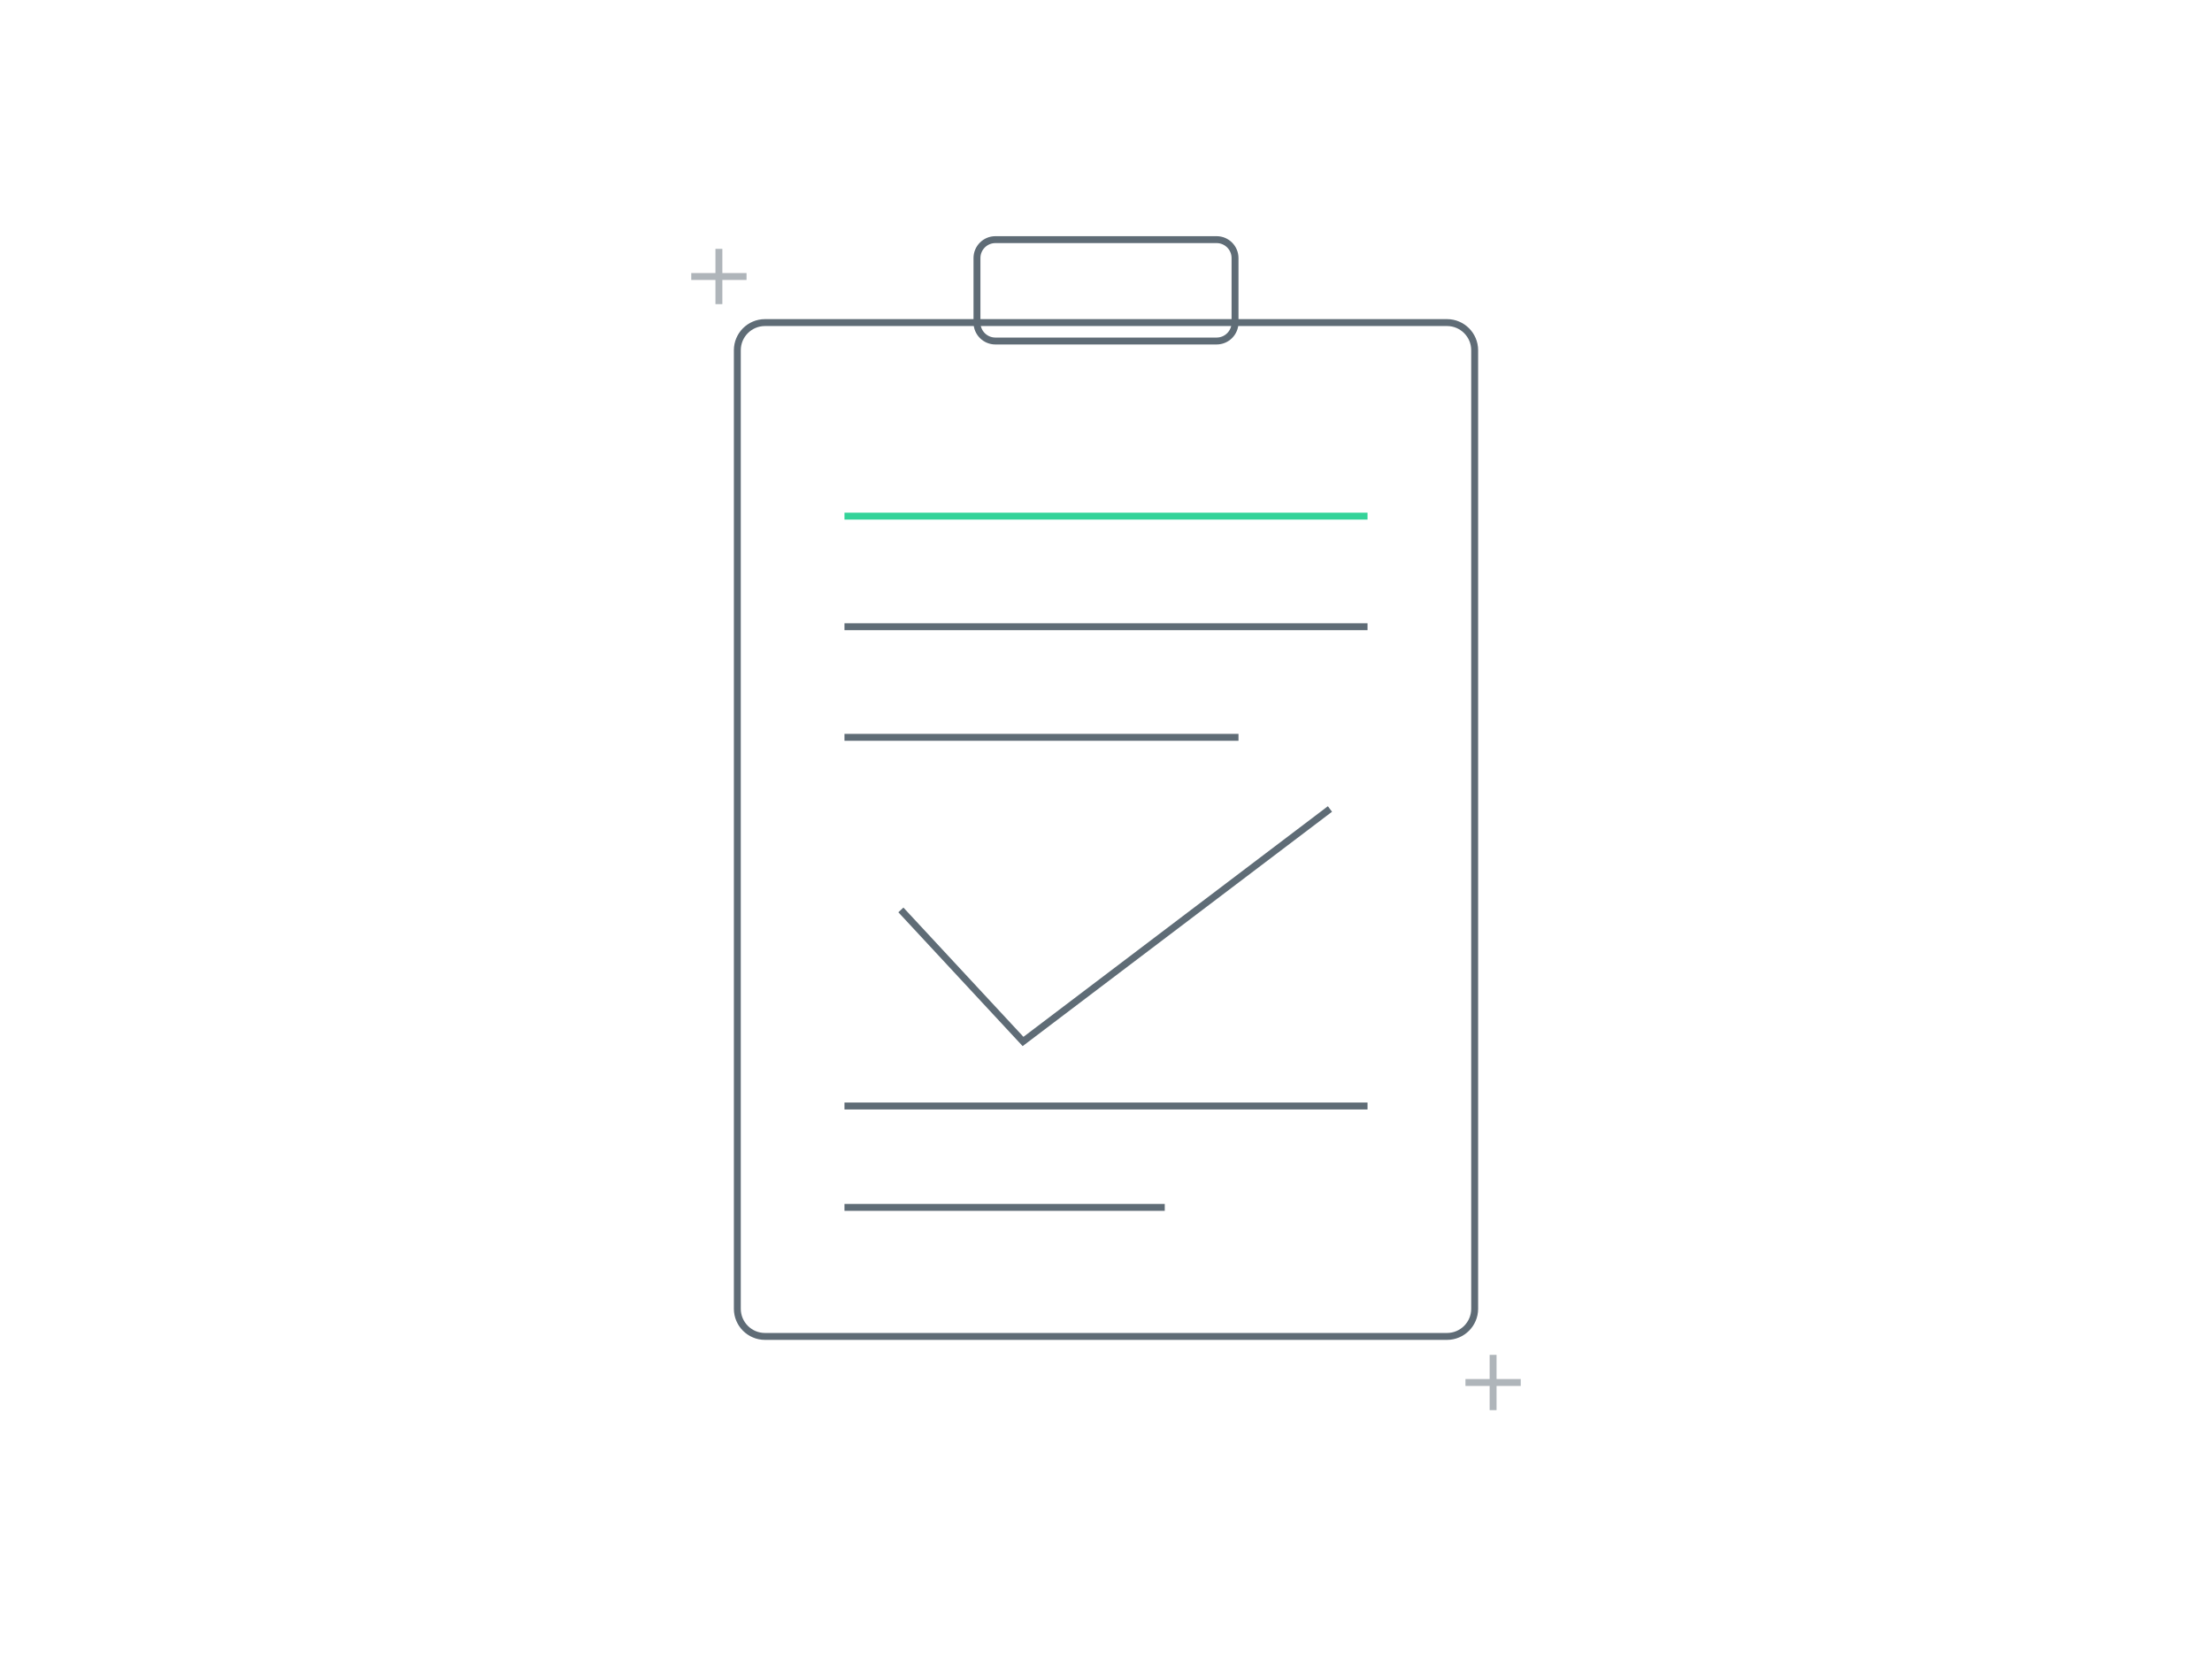
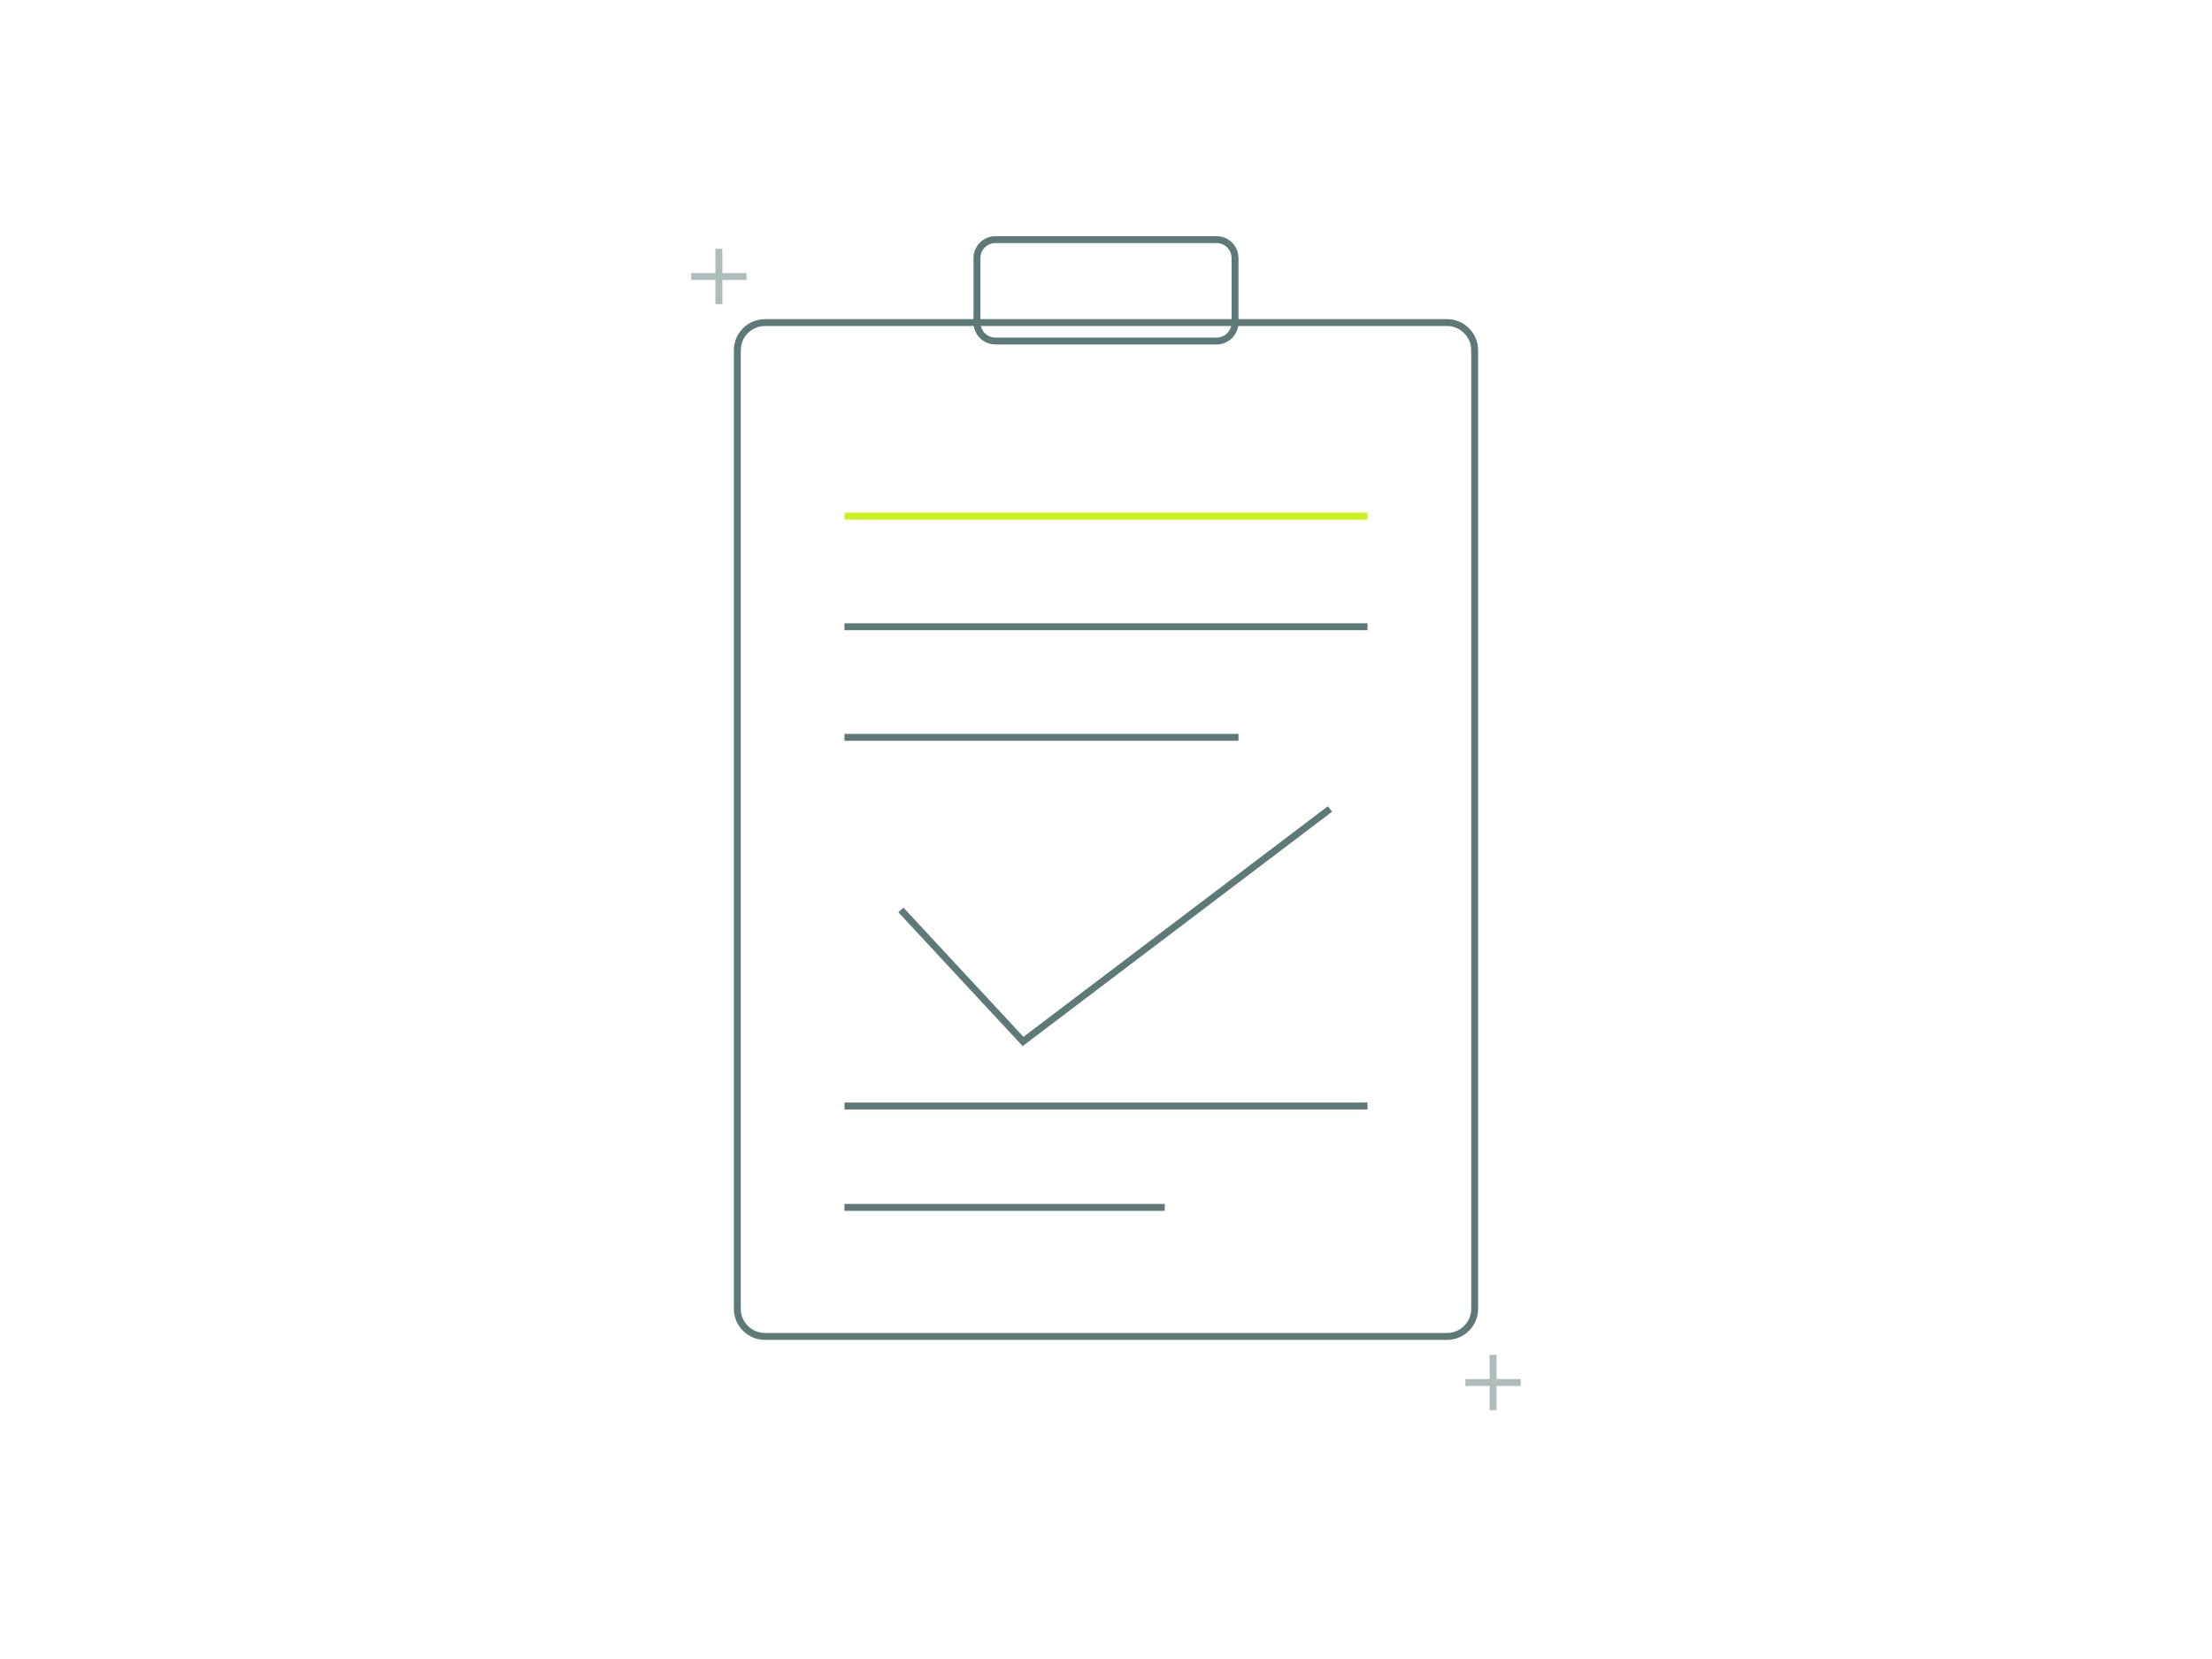
<svg xmlns="http://www.w3.org/2000/svg" width="480" height="360" viewBox="0 0 480 360" fill="none">
-   <g stroke="#5F6C76" stroke-width="1.5" stroke-linecap="square" fill="none">
+   <g stroke="#5E7A78" stroke-width="1.5" stroke-linecap="square" fill="none">
    <rect x="160" y="70" width="160" height="220" rx="6" />
    <rect x="212" y="52" width="56" height="22" rx="4" />
    <line x1="184" y1="136" x2="296" y2="136" />
    <line x1="184" y1="160" x2="268" y2="160" />
    <line x1="184" y1="240" x2="296" y2="240" />
    <line x1="184" y1="262" x2="252" y2="262" />
    <path d="M196 198 L222 226 L288 176" />
  </g>
-   <line x1="184" y1="112" x2="296" y2="112" stroke="#34D399" stroke-width="1.5" stroke-linecap="square" />
-   <g stroke="#5F6C76" stroke-width="1.5" opacity="0.5">
+   <line x1="184" y1="112" x2="296" y2="112" stroke="#C8F31D" stroke-width="1.5" stroke-linecap="square" />
+   <g stroke="#5E7A78" stroke-width="1.5" opacity="0.5">
    <path d="M150 60 H162 M156 54 V66" />
    <path d="M318 300 H330 M324 294 V306" />
  </g>
</svg>
